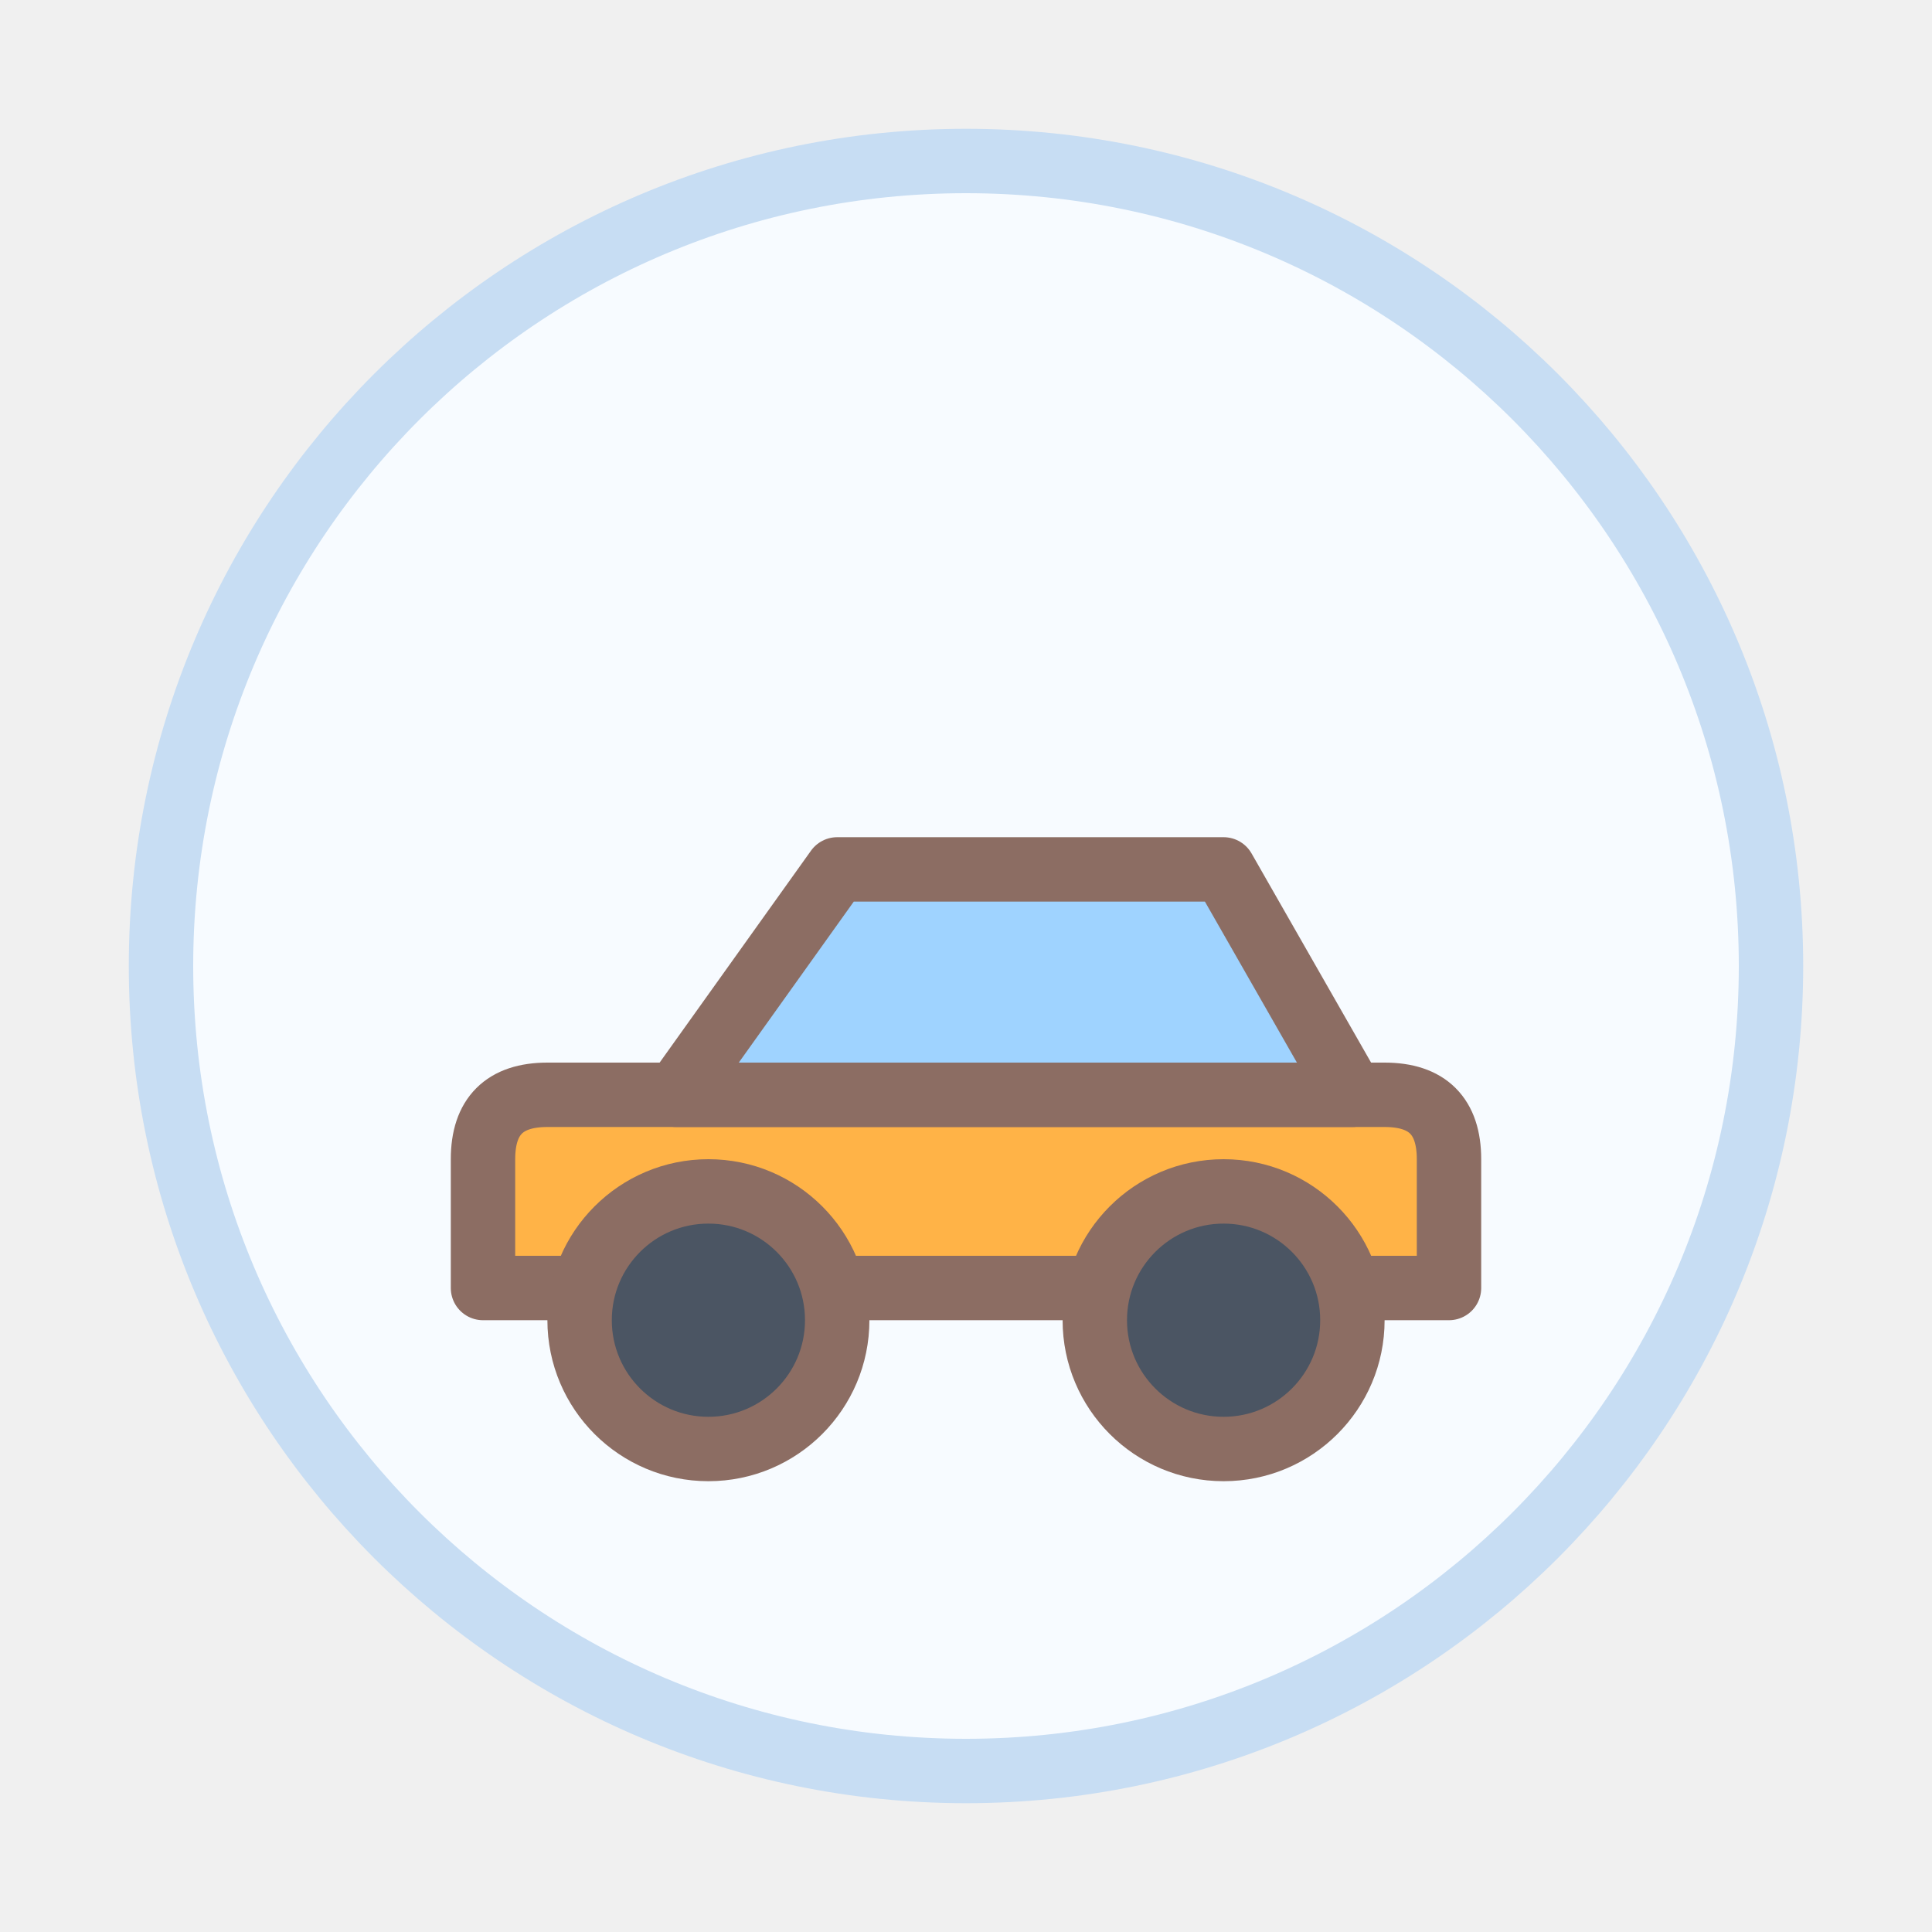
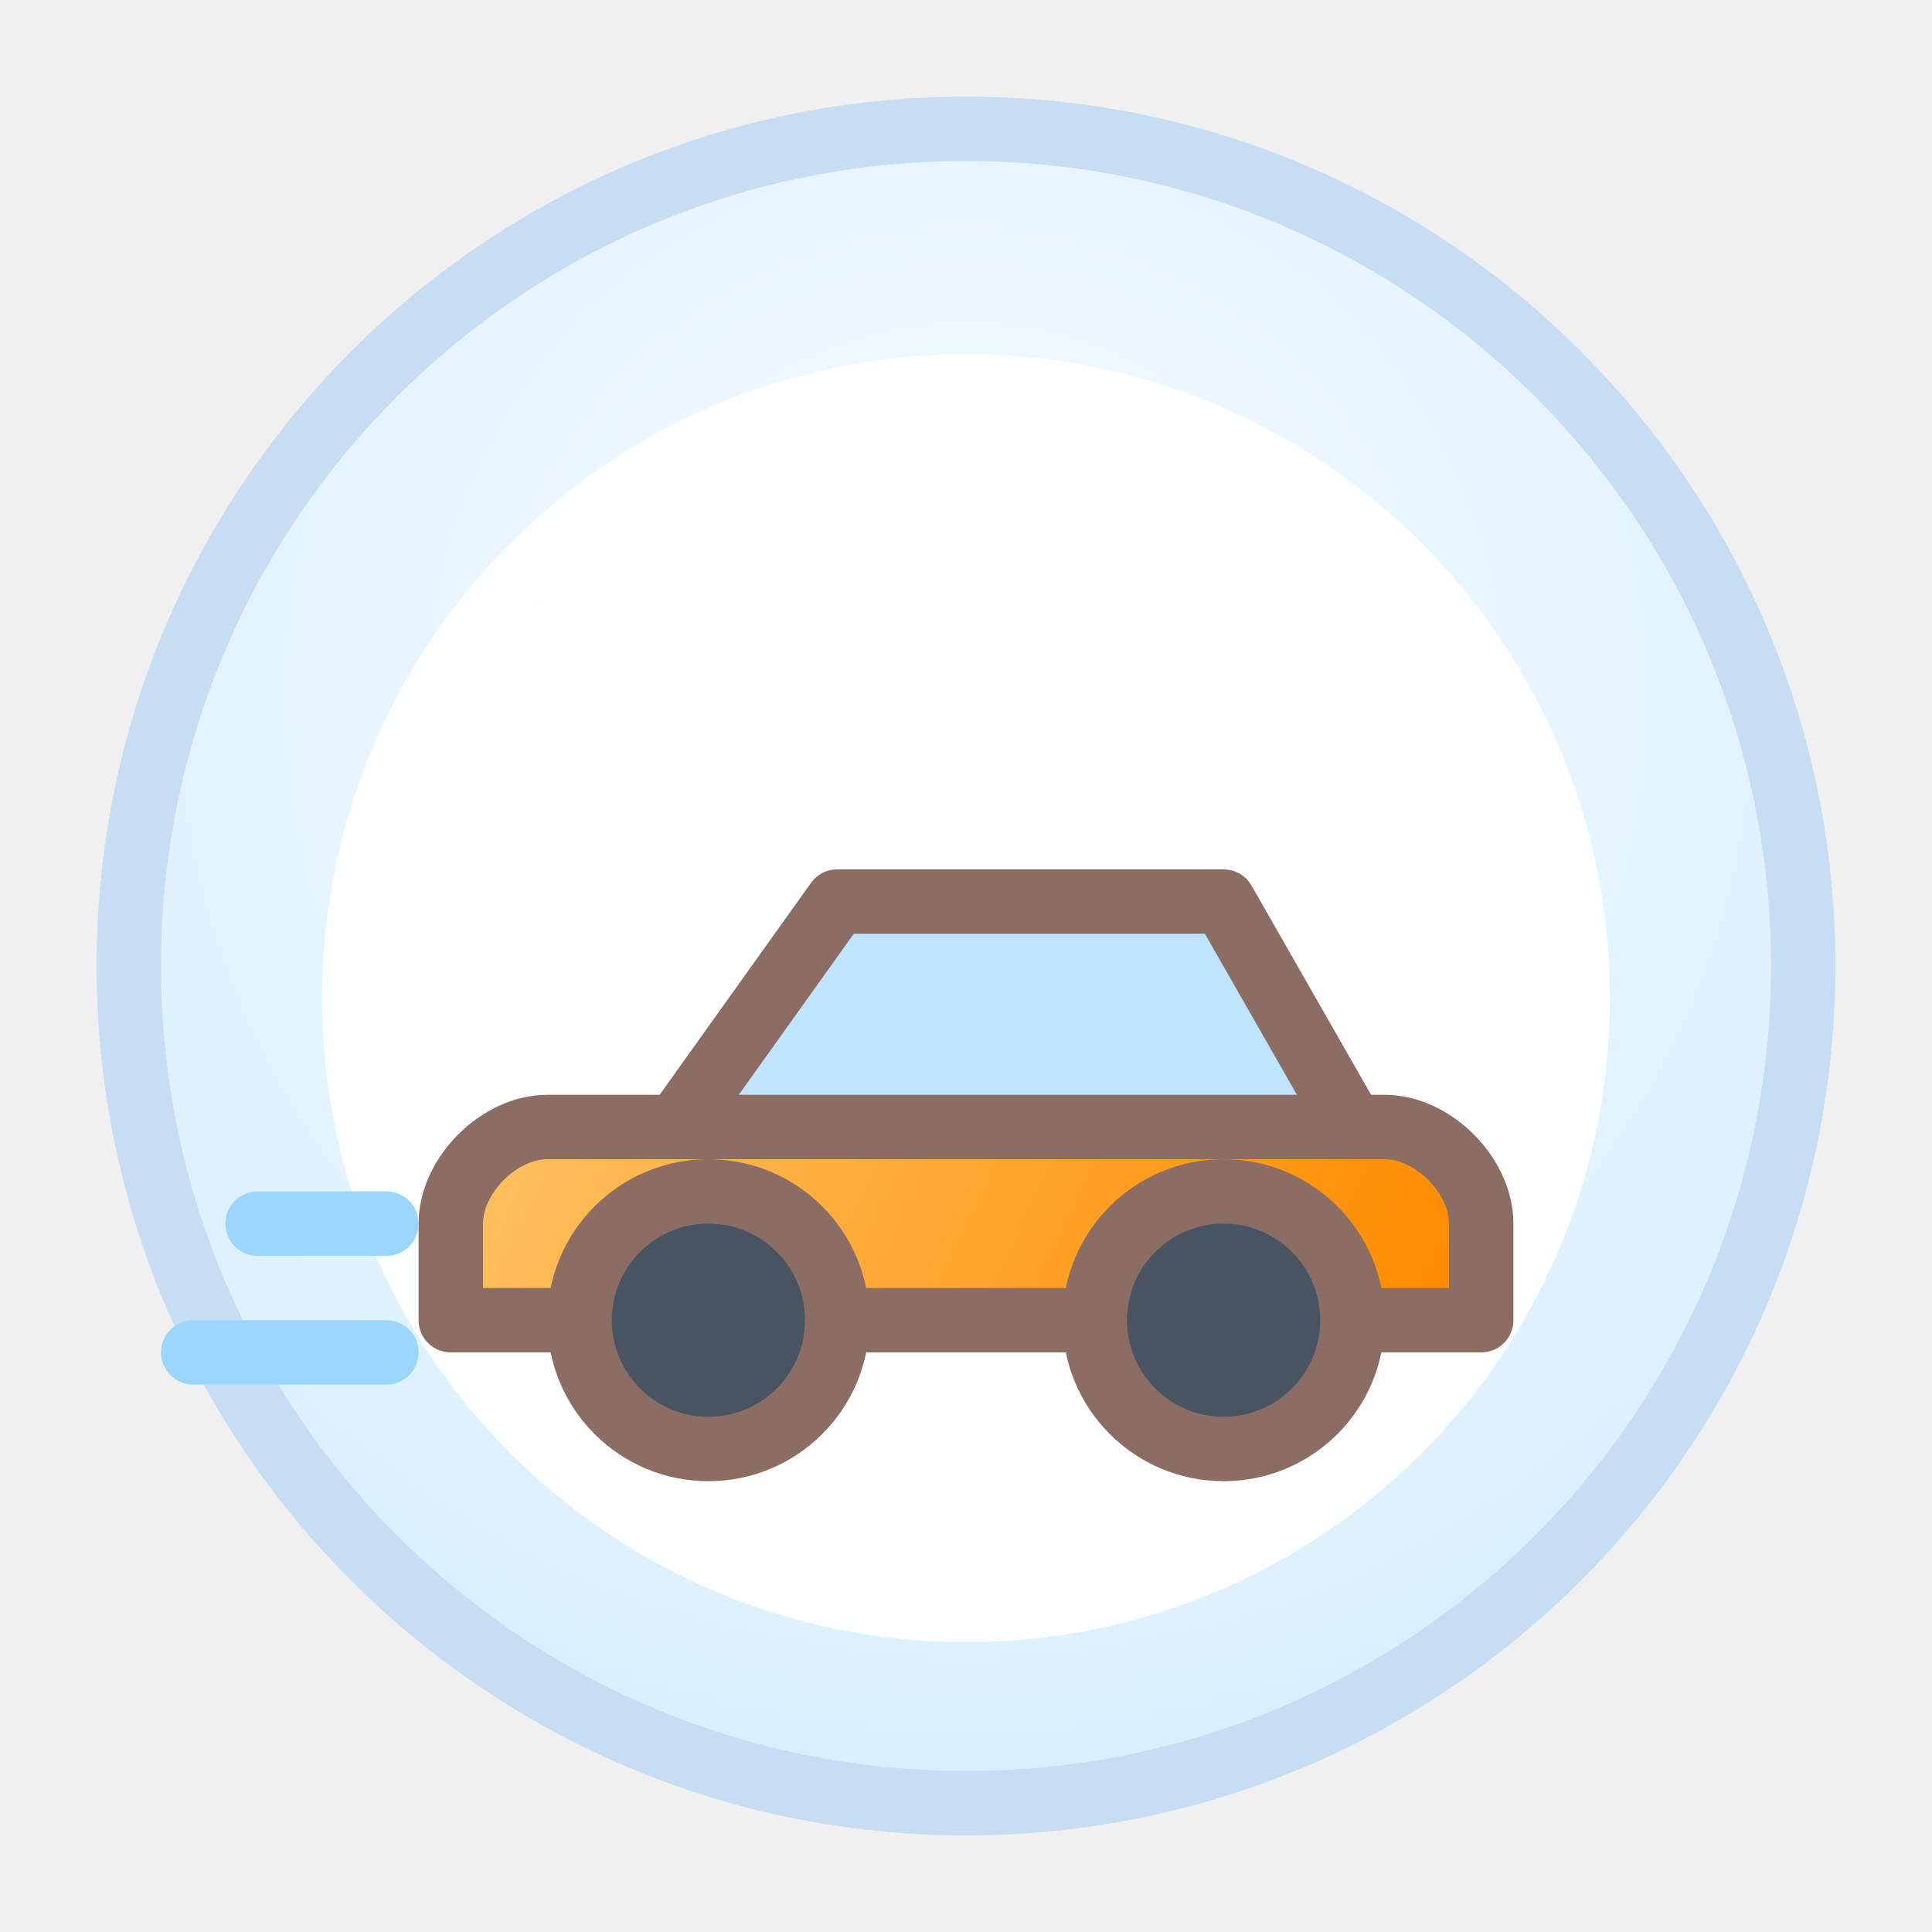
<svg xmlns="http://www.w3.org/2000/svg" viewBox="0 0 120 120">
-   <circle cx="60" cy="60" r="50" fill="#f7fbff" stroke="#c7ddf3" stroke-width="4" />
-   <path d="M34 68 H86 Q90 68 90 72 V80 H30 V72 Q30 68 34 68 Z" fill="#ffb347" stroke="#8c6d63" stroke-width="4" stroke-linejoin="round" />
-   <path d="M42 68 L52 54 H76 L84 68 Z" fill="#9fd3ff" stroke="#8c6d63" stroke-width="4" stroke-linejoin="round" />
-   <circle cx="44" cy="82" r="8" fill="#4b5563" stroke="#8c6d63" stroke-width="4" />
-   <circle cx="76" cy="82" r="8" fill="#4b5563" stroke="#8c6d63" stroke-width="4" />
+   <defs>
+     <radialGradient id="bg" cx="50%" cy="34%" r="64%">
+       <stop offset="0" stop-color="#f8fcff" />
+       <stop offset="1" stop-color="#d9efff" />
+     </radialGradient>
+     <linearGradient id="car" x1="32" y1="60" x2="86" y2="86" gradientUnits="userSpaceOnUse">
+       <stop offset="0" stop-color="#ffc365" />
+       <stop offset="1" stop-color="#ff8c00" />
+     </linearGradient>
+   </defs>
+   <circle cx="60" cy="60" r="52" fill="url(#bg)" stroke="#c7ddf3" stroke-width="4" />
+   <circle cx="60" cy="62" r="40" fill="#ffffff" opacity=".92" />
+   <path d="M34 70H86C89 70 92 73 92 76V82H28V76C28 73 31 70 34 70Z" fill="url(#car)" stroke="#8c6d63" stroke-width="4" stroke-linejoin="round" />
+   <path d="M42 70L52 56H76L84 70Z" fill="#bfe4ff" stroke="#8c6d63" stroke-width="4" stroke-linejoin="round" />
+   <circle cx="44" cy="82" r="8" fill="#495463" stroke="#8c6d63" stroke-width="4" />
+   <circle cx="76" cy="82" r="8" fill="#495463" stroke="#8c6d63" stroke-width="4" />
+   <path d="M24 76H16M24 84H12" stroke="#9bd6ff" stroke-width="4" stroke-linecap="round" />
</svg>
